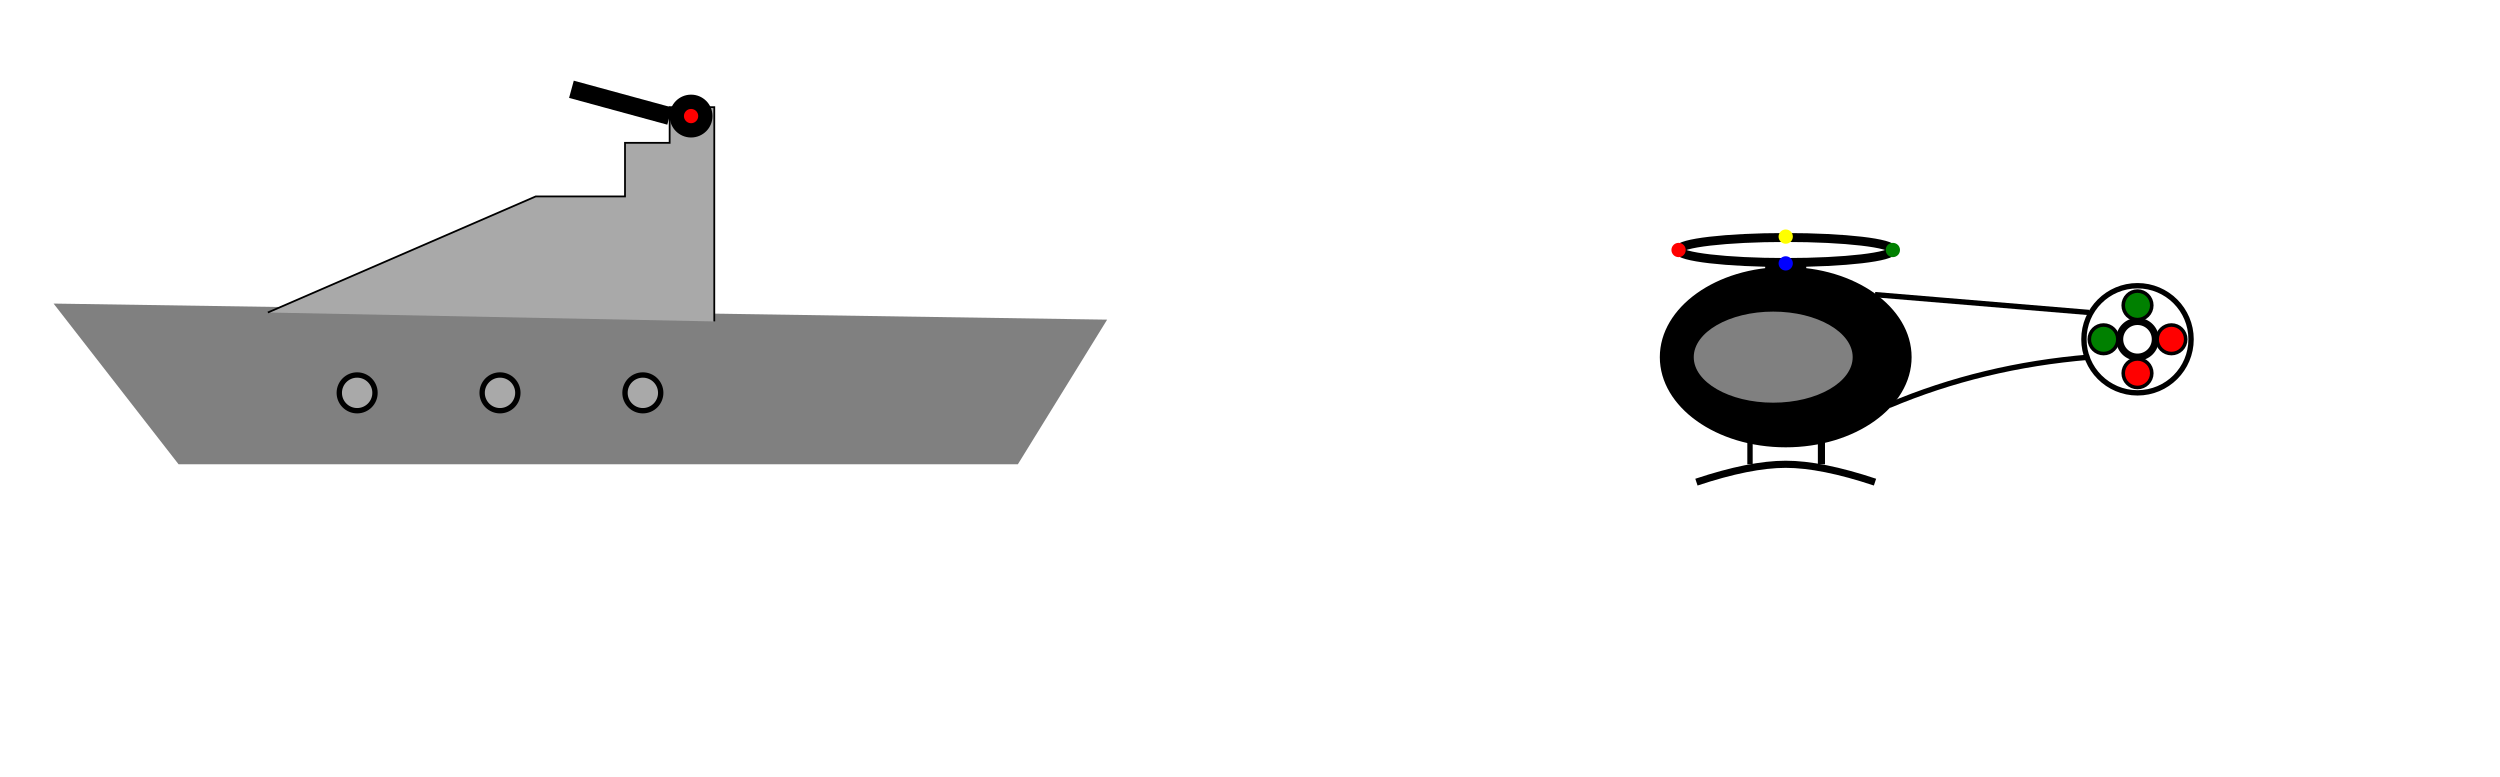
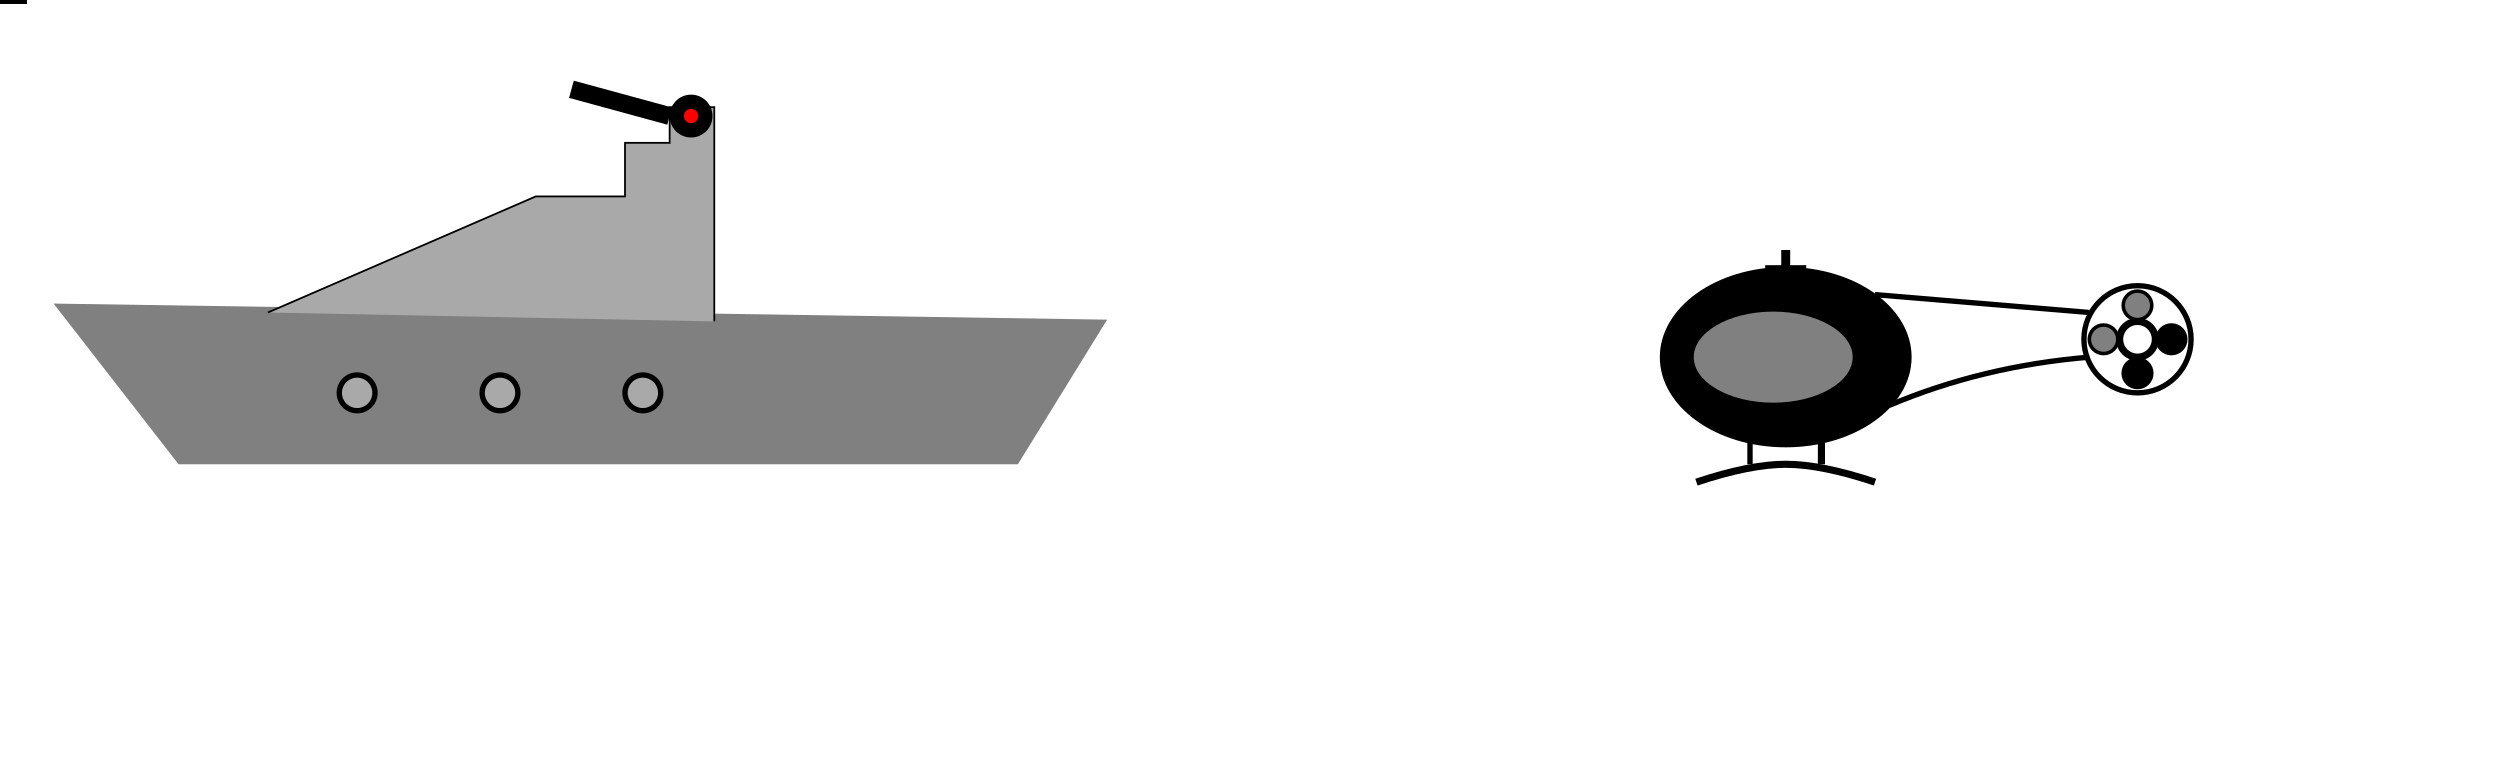
- <svg xmlns="http://www.w3.org/2000/svg" version="1.1" height="435" width="1400">
+ <svg xmlns="http://www.w3.org/2000/svg" xmlns:xlink="http://www.w3.org/1999/xlink" version="1.1" height="435" width="1400">
  <g>
    <ellipse cx="1000" cy="200" rx="70" ry="50" style="fill:black" stroke="black" stroke-width="1" />
    <path d="M 990,162 990,150 1010,150 1010,162 990,162" fill="none" stroke="black" stroke-width="3" />
+     <path d="M 1000,150 1000,140" fill="none" stroke="black" stroke-width="5" />
    <ellipse cx="993" cy="200" rx="45" ry="26" style="fill:grey" stroke="black" stroke-width="1" />
-     <ellipse cx="1000" cy="140" rx="60" ry="7" style="fill:none" stroke="black" stroke-width="5" />
-     <circle cx="940" cy="140" r="4" style="fill:red" />
-     <circle cx="1060" cy="140" r="4" style="fill:green" />
-     <circle cx="1000" cy="132.5" r="4" style="fill:yellow" />
-     <circle cx="1000" cy="147.5" r="4" style="fill:blue" />
+     <g id="topWing">
+       <path d="M920,140a60,10 0 1,0 120,0a60,10 0 1,0 -120,0" style="fill:none" stroke="black" stroke-width="0" id="motion" />
+       <rect x="" y="" width="15" height="2" fill="black">
+         <animateMotion dur="0.3s" repeatCount="indefinite">
+           <mpath xlink:href="#motion" />
+         </animateMotion>
+       </rect>
+       <rect x="" y="" width="15" height="2" fill="black">
+         <animateMotion dur="0.4s" repeatCount="indefinite">
+           <mpath xlink:href="#motion" />
+         </animateMotion>
+       </rect>
+       <rect x="" y="" width="15" height="2" fill="black">
+         <animateMotion dur="0.5s" repeatCount="indefinite">
+           <mpath xlink:href="#motion" />
+         </animateMotion>
+       </rect>
+       <rect x="" y="" width="15" height="2" fill="black">
+         <animateMotion dur="0.6s" repeatCount="indefinite">
+           <mpath xlink:href="#motion" />
+         </animateMotion>
+       </rect>
+       <rect x="" y="" width="15" height="2" fill="black">
+         <animateMotion dur="0.7s" repeatCount="indefinite">
+           <mpath xlink:href="#motion" />
+         </animateMotion>
+       </rect>
+       <rect x="" y="" width="15" height="2" fill="black">
+         <animateMotion dur="0.8s" repeatCount="indefinite">
+           <mpath xlink:href="#motion" />
+         </animateMotion>
+       </rect>
+     </g>
    <path d="M 1050,165 1170,175" fill="none" stroke="black" stroke-width="3" />
    <path d="M 1058,227 Q 1110,205 1170,200" fill="none" stroke="black" stroke-width="3" />
    <g>
      <circle cx="1197" cy="190" r="30" style="fill:none" stroke="black" stroke-width="3" />
      <circle cx="1197" cy="190" r="10" style="fill:none" stroke="black" stroke-width="4" />
-       <circle cx="1216" cy="190" r="8" style="fill:red" stroke="black" stroke-width="2" />
-       <circle cx="1178" cy="190" r="8" style="fill:green" stroke="black" stroke-width="2" />
-       <circle cx="1197" cy="209" r="8" style="fill:red" stroke="black" stroke-width="2" />
-       <circle cx="1197" cy="171" r="8" style="fill:green" stroke="black" stroke-width="2" />
-       <animateTransform attributeName="transform" attributeType="XML" type="rotate" from="0 1197 190" to="360 1197 190" dur="0.01s" repeatCount="indefinite" />
+       <circle cx="1216" cy="190" r="8" style="fill:black" stroke="black" stroke-width="2" />
+       <circle cx="1178" cy="190" r="8" style="fill:grey" stroke="black" stroke-width="2" />
+       <circle cx="1197" cy="209" r="8" style="fill:black" stroke="black" stroke-width="2" />
+       <circle cx="1197" cy="171" r="8" style="fill:grey" stroke="black" stroke-width="2" />
+       <animateTransform attributeName="transform" attributeType="XML" type="rotate" from="0 1197 190" to="360 1197 190" dur="0.001s" repeatCount="indefinite" />
    </g>
    <path d="M 980,247 980,260" fill="none" stroke="black" stroke-width="3" />
    <path d="M 1020,247 1020,260" fill="none" stroke="black" stroke-width="4" />
    <path d="M 950,270 Q 980,260,1000,260 1020,260 1050,270" fill="none" stroke="black" stroke-width="4" />
    <animateMotion path="M 560,-100 160,-100 150,-90 140,-80 -32,68 -32.2,68 -32,68 -32.2,67.5 -32,68 -32.2,68 -32,68 -32.2,67.5 -32,68 -32.2,68 -32,68 -32.2,67.5 -32,68 -32.2,68 -32,68 -32.2,67.5 -32,68 -32.2,68 -32,68 -32.2,67.5 -32,68 -32.2,68 -32,68 -32.2,67.5 -32,68 -32.2,68 -32,68 -32.2,67.5 -32,68 -32.2,68 -32,68 -32.2,67.5 -32,68 -32.2,68 -32,68 -32.2,67.5 -32,68 -32.2,68 -32,68 -32.2,67.5 -32,68 -32.2,68 -32,68 -32.2,67.5  -30,-55 -60,-60 -80,-80 -130,-90 -140,-90 -300,-110  -1000,-130" dur="10s" repeatCount="indefinite" />
  </g>
  <g>
    <path d="M 620 179 570 260 100 260 30 170" stroke="none" stroke-width="3" fill="grey" />
    <circle cx="200" cy="220" r="10" stroke="black" stroke-width="3" fill="darkgrey" />
    <circle cx="280" cy="220" r="10" stroke="black" stroke-width="3" fill="darkgrey" />
    <circle cx="360" cy="220" r="10" stroke="black" stroke-width="3" fill="darkgrey" />
    <path d="M 400 180 400 60 375 60 375 80 350 80 350 110 300 110 150 175" stroke="black" stroke-width="1" fill="darkgrey" />
    <g>
      <circle cx="387" cy="65" r="12" fill="black" />
      <path d="M 375 65 320 50" stroke="black" stroke-width="10" />
      <circle cx="387" cy="65" r="4" fill="red">
        <animateMotion path="M 0,0 -1000,-200" dur="1s" repeatCount="indefinite" />
      </circle>
      <animateTransform attributeName="transform" attributeType="XML" type="rotate" from="0 387 65" to="-15 387 65" dur="1s" repeatCount="indefinite" />
    </g>
    <animateMotion path="M 500,179 500,160 490,179 490,160 475,179 475,160 460,179 460,160 445,179 445,160 430,179 445,160 445,179 460,160 460,179 475,160 475,179 490,160 490,179 500,160 500,179" begin="0s" dur="40s" repeatCount="indefinite" />
  </g>
</svg>
